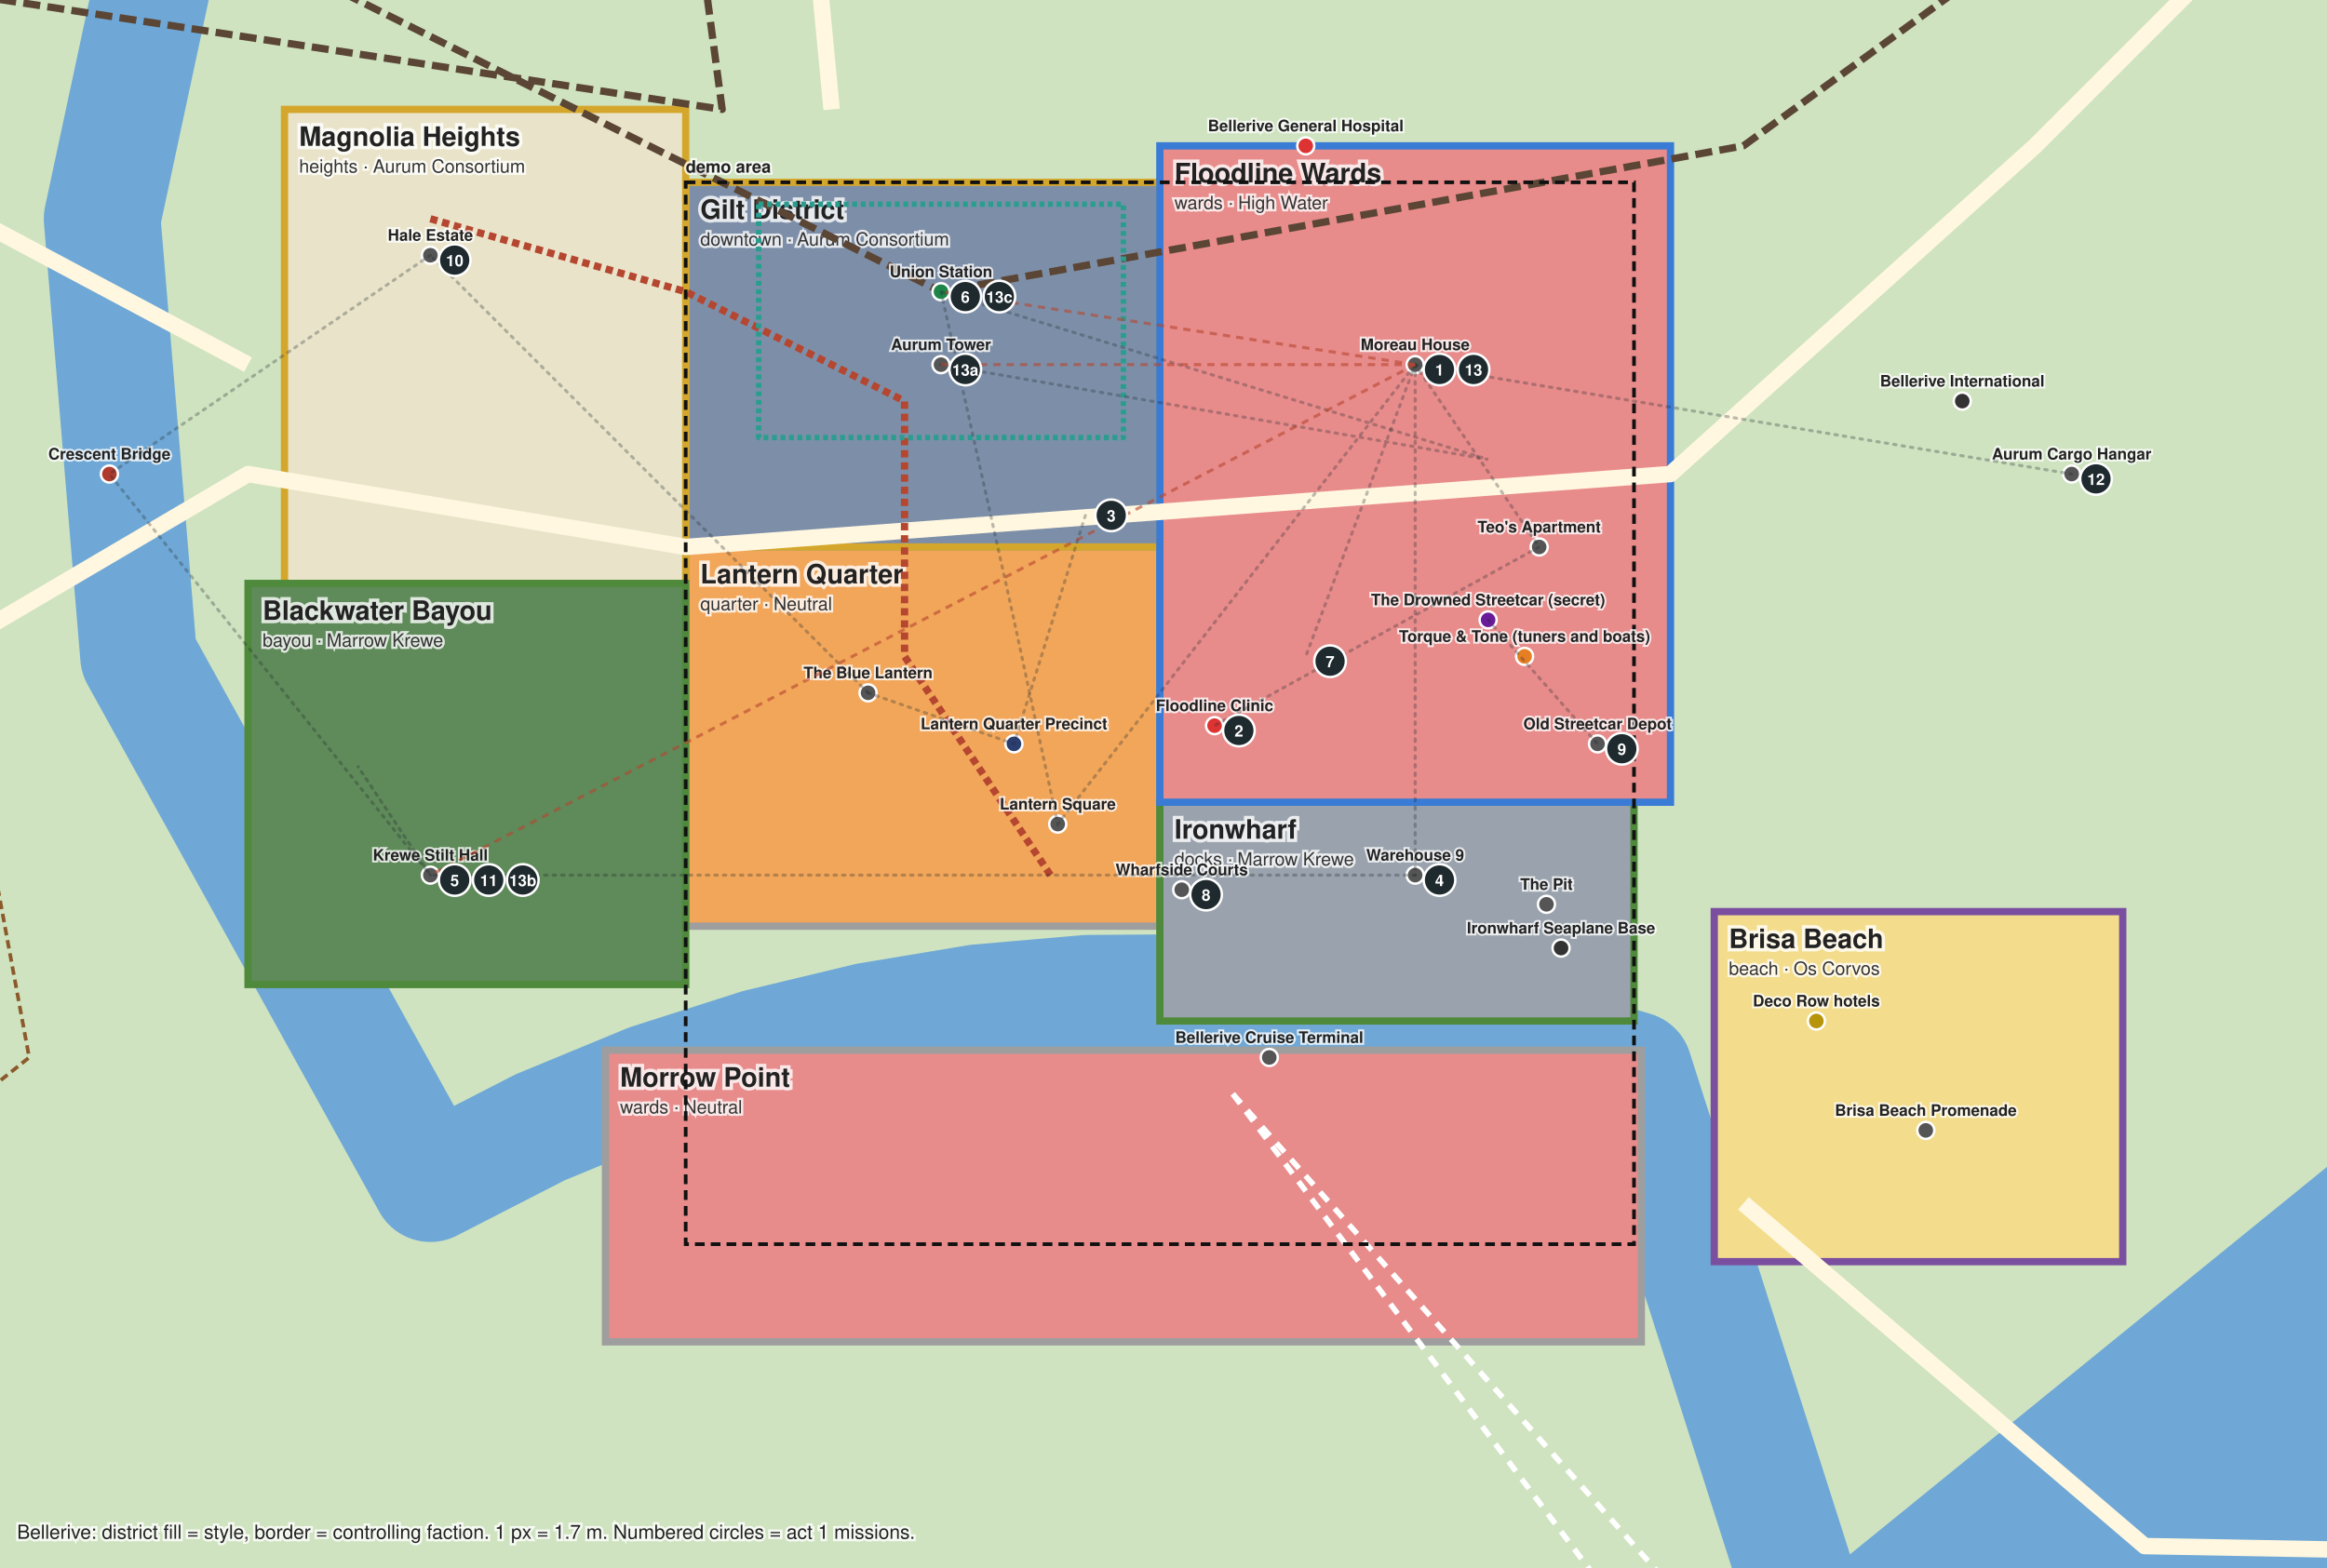
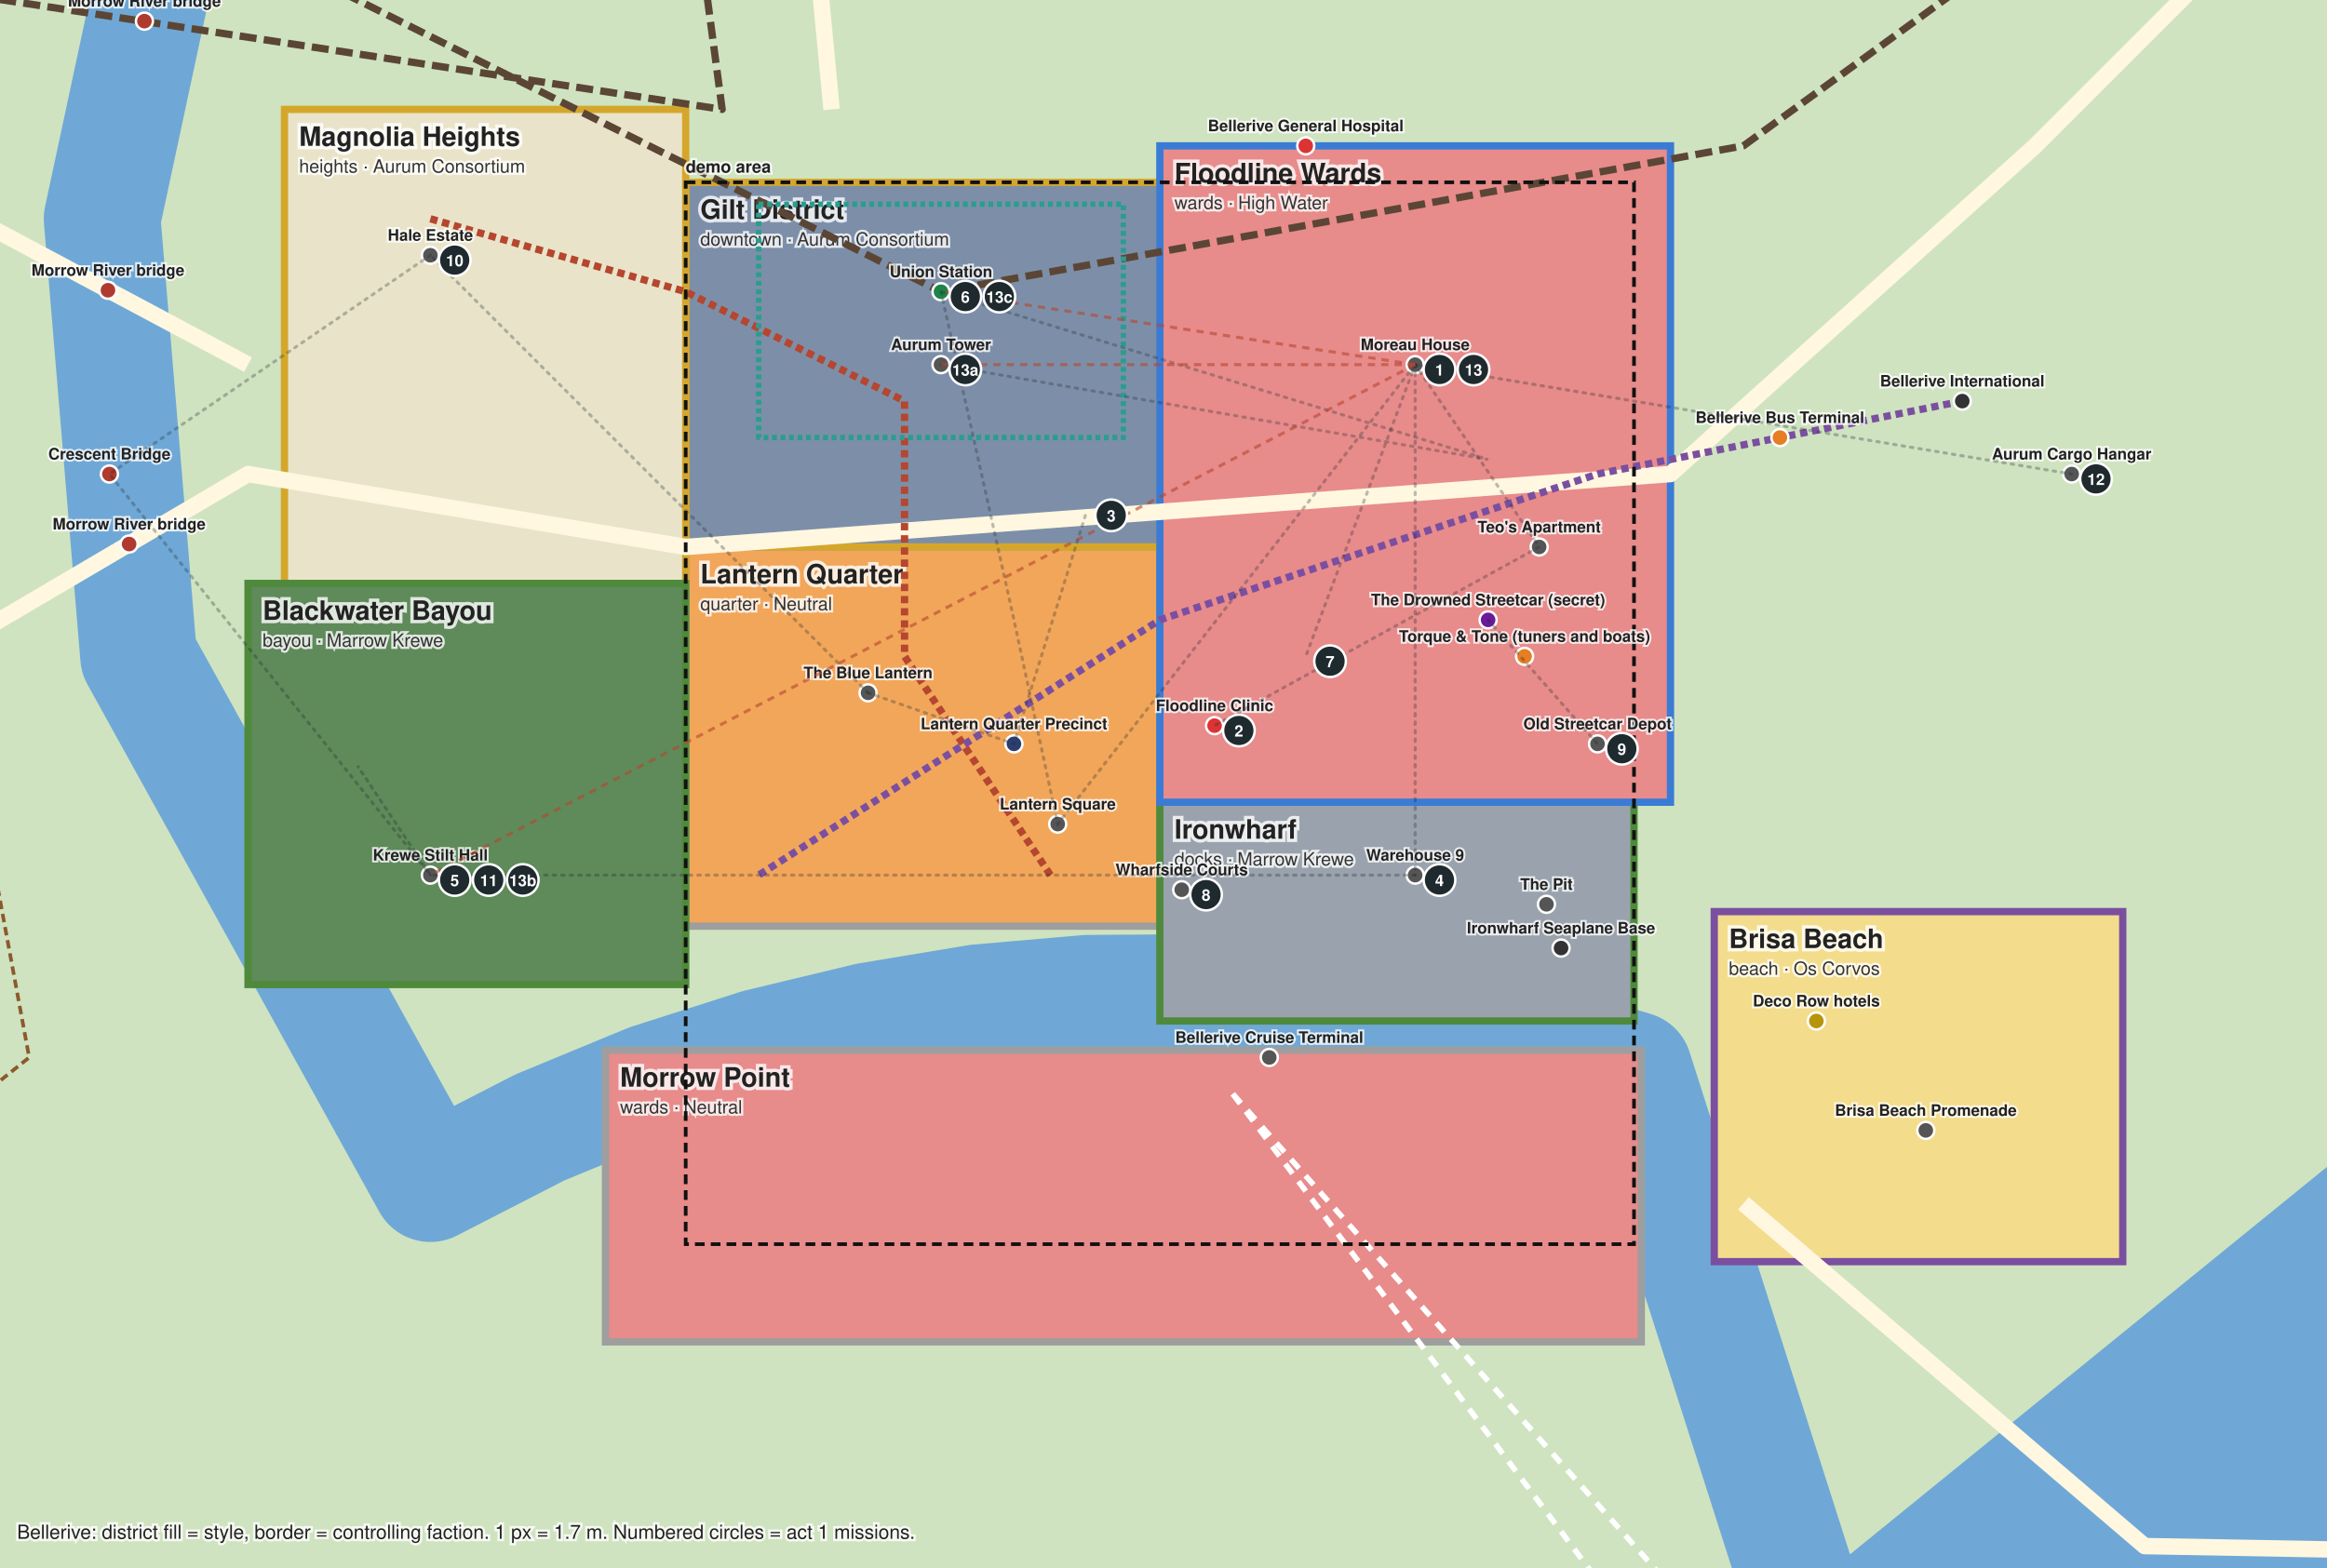
<svg xmlns="http://www.w3.org/2000/svg" viewBox="0 0 1914 1290" width="1914" height="1290">
  <rect width="1914.0" height="1290.0" fill="#cfe3c0" />
  <polygon points="-3126.0,1020.0 -2406.0,900.0 -1686.0,1050.0 -1206.0,1170.0 -726.0,1230.0 -246.0,1290.0 234.0,1350.0 1434.0,1350.0 1914.0,960.0 2214.0,540.0 2634.0,300.0 3114.0,120.0 3474.0,-180.0 3714.0,-660.0 3774.0,-1260.0 3744.0,-1920.0 3834.0,-2040.0 3864.0,-2250.0 3954.0,-2640.0 4074.0,-2820.0 4074.0,1560.0 -3126.0,1560.0" fill="#6fa8d6" />
  <polygon points="3954.0,-2220.0 3894.0,-2130.0 3744.0,-1950.0 3474.0,-1890.0 3114.0,-1872.0 2754.0,-1950.0 2544.0,-2160.0 2634.0,-2400.0 2994.0,-2490.0 3414.0,-2430.0 3774.0,-2310.0" fill="#6fa8d6" />
  <polygon points="834.0,-3840.0 3594.0,-3840.0 3534.0,-3540.0 3114.0,-3360.0 2634.0,-3330.0 2274.0,-3360.0 2034.0,-3312.0 1794.0,-3372.0 1434.0,-3300.0 1074.0,-3420.0 894.0,-3600.0" fill="#6fa8d6" />
  <polygon points="-786.0,-2460.0 -426.0,-2550.0 -126.0,-2430.0 -66.0,-2100.0 -306.0,-1860.0 -546.0,-1830.0 -726.0,-2040.0" fill="#6fa8d6" />
-   <polyline points="1884.0,-3330.0 1764.0,-2940.0 1494.0,-2520.0 1194.0,-2220.0 834.0,-1800.0 534.0,-1320.0 354.0,-960.0 294.0,-660.0 174.0,-240.0 84.0,180.0 114.0,540.0 354.0,973.8 444.0,927.6 534.0,890.4 624.0,861.6 714.0,840.0 804.0,825.0 894.0,817.2 984.0,816.6 1074.0,822.0 1164.0,834.0 1254.0,853.2 1344.0,880.2 1494.0,1350.0" fill="none" stroke="#6fa8d6" stroke-width="96.0" stroke-linejoin="round" />
+   <polyline points="1254.0,-3372.0 1254.0,-2940.0 1224.0,-2580.0 1194.0,-2220.0 834.0,-1800.0 534.0,-1320.0 354.0,-960.0 294.0,-660.0 174.0,-240.0 84.0,180.0 114.0,540.0 354.0,973.8 444.0,927.6 534.0,890.4 624.0,861.6 714.0,840.0 804.0,825.0 894.0,817.2 984.0,816.6 1074.0,822.0 1164.0,834.0 1254.0,853.2 1344.0,880.2 1494.0,1350.0" fill="none" stroke="#6fa8d6" stroke-width="96.0" stroke-linejoin="round" />
  <polyline points="114.0,-3180.0 -66.0,-2880.0 -246.0,-2670.0 -366.0,-2520.0" fill="none" stroke="#6fa8d6" stroke-width="36.0" stroke-linejoin="round" />
  <polyline points="-546.0,-1830.0 -666.0,-1380.0 -846.0,-840.0 -906.0,-240.0 -786.0,480.0 -606.0,1230.0" fill="none" stroke="#6fa8d6" stroke-width="42.0" stroke-linejoin="round" />
  <polyline points="654.0,-3300.0 504.0,-3090.0 354.0,-2850.0 174.0,-2700.0 -156.0,-2775.0" fill="none" stroke="#6fa8d6" stroke-width="14.4" stroke-linejoin="round" />
  <polyline points="474.0,-2340.0 564.0,-2040.0 684.0,-1740.0 744.0,-1656.0" fill="none" stroke="#6fa8d6" stroke-width="14.4" stroke-linejoin="round" />
  <polyline points="-2046.0,450.0 -1566.0,600.0 -1206.0,900.0 -1026.0,1188.0" fill="none" stroke="#6fa8d6" stroke-width="20.4" stroke-linejoin="round" />
-   <polyline points="-486.0,540.0 -426.0,840.0 -246.0,1140.0 -186.0,1296.0" fill="none" stroke="#6fa8d6" stroke-width="18.0" stroke-linejoin="round" />
+   <polyline points="-486.0,540.0 -456.0,840.0 -366.0,1110.0 -336.0,1308.0" fill="none" stroke="#6fa8d6" stroke-width="18.0" stroke-linejoin="round" />
  <polygon points="1944.0,-960.0 2094.0,-990.0 2154.0,-900.0 2064.0,-810.0 1944.0,-840.0" fill="#6fa8d6" />
  <rect x="564.0" y="450.0" width="390.0" height="312.0" fill="#f2a65a" stroke="#9e9e9e" stroke-width="6" data-kind="district" data-id="lantern_quarter" data-phase="1" />
  <text x="576.0" y="480.0" font-size="22" font-weight="800" fill="#222" text-anchor="start" font-family="Helvetica, Arial, sans-serif" paint-order="stroke" stroke="#fff" stroke-width="5.5" stroke-opacity="0.8">Lantern Quarter</text>
  <text x="576.0" y="502.0" font-size="15" font-weight="500" fill="#333" text-anchor="start" font-family="Helvetica, Arial, sans-serif" paint-order="stroke" stroke="#fff" stroke-width="3.8" stroke-opacity="0.8">quarter · Neutral</text>
  <rect x="954.0" y="660.0" width="390.0" height="180.0" fill="#9aa3ad" stroke="#4f8a3c" stroke-width="6" data-kind="district" data-id="ironwharf" data-phase="1" />
  <text x="966.0" y="690.0" font-size="22" font-weight="800" fill="#222" text-anchor="start" font-family="Helvetica, Arial, sans-serif" paint-order="stroke" stroke="#fff" stroke-width="5.5" stroke-opacity="0.8">Ironwharf</text>
  <text x="966.0" y="712.0" font-size="15" font-weight="500" fill="#333" text-anchor="start" font-family="Helvetica, Arial, sans-serif" paint-order="stroke" stroke="#fff" stroke-width="3.8" stroke-opacity="0.8">docks · Marrow Krewe</text>
  <rect x="564.0" y="150.0" width="390.0" height="300.0" fill="#7d8fa8" stroke="#d4a72c" stroke-width="6" data-kind="district" data-id="gilt_district" data-phase="1" />
  <text x="576.0" y="180.0" font-size="22" font-weight="800" fill="#222" text-anchor="start" font-family="Helvetica, Arial, sans-serif" paint-order="stroke" stroke="#fff" stroke-width="5.5" stroke-opacity="0.8">Gilt District</text>
  <text x="576.0" y="202.0" font-size="15" font-weight="500" fill="#333" text-anchor="start" font-family="Helvetica, Arial, sans-serif" paint-order="stroke" stroke="#fff" stroke-width="3.8" stroke-opacity="0.8">downtown · Aurum Consortium</text>
  <rect x="234.0" y="90.0" width="330.0" height="390.0" fill="#e9e4c9" stroke="#d4a72c" stroke-width="6" data-kind="district" data-id="magnolia_heights" data-phase="1" />
  <text x="246.0" y="120.0" font-size="22" font-weight="800" fill="#222" text-anchor="start" font-family="Helvetica, Arial, sans-serif" paint-order="stroke" stroke="#fff" stroke-width="5.5" stroke-opacity="0.8">Magnolia Heights</text>
  <text x="246.0" y="142.0" font-size="15" font-weight="500" fill="#333" text-anchor="start" font-family="Helvetica, Arial, sans-serif" paint-order="stroke" stroke="#fff" stroke-width="3.8" stroke-opacity="0.8">heights · Aurum Consortium</text>
  <rect x="954.0" y="120.0" width="420.0" height="540.0" fill="#e88b8b" stroke="#3a7bd5" stroke-width="6" data-kind="district" data-id="floodline_wards" data-phase="1" />
  <text x="966.0" y="150.0" font-size="22" font-weight="800" fill="#222" text-anchor="start" font-family="Helvetica, Arial, sans-serif" paint-order="stroke" stroke="#fff" stroke-width="5.5" stroke-opacity="0.8">Floodline Wards</text>
  <text x="966.0" y="172.0" font-size="15" font-weight="500" fill="#333" text-anchor="start" font-family="Helvetica, Arial, sans-serif" paint-order="stroke" stroke="#fff" stroke-width="3.8" stroke-opacity="0.8">wards · High Water</text>
  <rect x="204.0" y="480.0" width="360.0" height="330.0" fill="#5f8a5a" stroke="#4f8a3c" stroke-width="6" data-kind="district" data-id="blackwater_bayou" data-phase="1" />
  <text x="216.0" y="510.0" font-size="22" font-weight="800" fill="#222" text-anchor="start" font-family="Helvetica, Arial, sans-serif" paint-order="stroke" stroke="#fff" stroke-width="5.5" stroke-opacity="0.8">Blackwater Bayou</text>
  <text x="216.0" y="532.0" font-size="15" font-weight="500" fill="#333" text-anchor="start" font-family="Helvetica, Arial, sans-serif" paint-order="stroke" stroke="#fff" stroke-width="3.8" stroke-opacity="0.8">bayou · Marrow Krewe</text>
  <rect x="498.0" y="864.0" width="852.0" height="240.0" fill="#e88b8b" stroke="#9e9e9e" stroke-width="6" data-kind="district" data-id="morrow_point" data-phase="1" />
  <text x="510.0" y="894.0" font-size="22" font-weight="800" fill="#222" text-anchor="start" font-family="Helvetica, Arial, sans-serif" paint-order="stroke" stroke="#fff" stroke-width="5.5" stroke-opacity="0.8">Morrow Point</text>
  <text x="510.0" y="916.0" font-size="15" font-weight="500" fill="#333" text-anchor="start" font-family="Helvetica, Arial, sans-serif" paint-order="stroke" stroke="#fff" stroke-width="3.8" stroke-opacity="0.8">wards · Neutral</text>
  <rect x="1410.0" y="750.0" width="336.0" height="288.0" fill="#f3dd8c" stroke="#7b4fa0" stroke-width="6" data-kind="district" data-id="brisa_beach" data-phase="1" />
  <text x="1422.0" y="780.0" font-size="22" font-weight="800" fill="#222" text-anchor="start" font-family="Helvetica, Arial, sans-serif" paint-order="stroke" stroke="#fff" stroke-width="5.5" stroke-opacity="0.8">Brisa Beach</text>
  <text x="1422.0" y="802.0" font-size="15" font-weight="500" fill="#333" text-anchor="start" font-family="Helvetica, Arial, sans-serif" paint-order="stroke" stroke="#fff" stroke-width="3.8" stroke-opacity="0.8">beach · Os Corvos</text>
  <polyline points="-3126.0,900.0 -2226.0,720.0 -1446.0,630.0 -966.0,750.0 -306.0,690.0 204.0,390.0 564.0,450.0 1374.0,390.0 1674.0,120.0 2094.0,-300.0 2274.0,-1080.0 2394.0,-1440.0" fill="none" stroke="#fff7e0" stroke-width="13.5" stroke-linejoin="round" />
  <polyline points="-1686.0,-1260.0 -1566.0,-900.0 -1326.0,-600.0 -786.0,-180.0 -246.0,60.0 204.0,300.0" fill="none" stroke="#fff7e0" stroke-width="13.5" stroke-linejoin="round" />
  <polyline points="-1206.0,-2280.0 -906.0,-2610.0 -486.0,-2760.0 -126.0,-2880.0 294.0,-2940.0 714.0,-2790.0 1074.0,-2940.0 1314.0,-2910.0" fill="none" stroke="#fff7e0" stroke-width="13.5" stroke-linejoin="round" />
  <polyline points="1824.0,-2280.0 1494.0,-2040.0 1254.0,-1860.0 954.0,-1620.0 744.0,-1140.0 624.0,-540.0 684.0,90.0" fill="none" stroke="#fff7e0" stroke-width="13.5" stroke-linejoin="round" />
  <polyline points="2634.0,-2760.0 2574.0,-2340.0 2454.0,-2100.0 2394.0,-1680.0" fill="none" stroke="#fff7e0" stroke-width="13.5" stroke-linejoin="round" />
  <polyline points="2634.0,-2760.0 3114.0,-2700.0 3534.0,-2550.0 3804.0,-2340.0 3726.0,-1890.0" fill="none" stroke="#fff7e0" stroke-width="13.5" stroke-linejoin="round" />
  <polyline points="2544.0,-3180.0 2694.0,-3330.0 2694.0,-3840.0" fill="none" stroke="#fff7e0" stroke-width="13.5" stroke-linejoin="round" />
-   <polyline points="-1086.0,-1860.0 -786.0,-1788.0 -546.0,-1812.0 -246.0,-1920.0 -96.0,-2130.0 474.0,-1860.0 954.0,-1620.0" fill="none" stroke="#f3ead2" stroke-width="6.0" stroke-linejoin="round" />
+   <polyline points="-1086.0,-1860.0 -786.0,-1788.0 -546.0,-1812.0 -306.0,-1788.0 -126.0,-1890.0 -6.0,-2040.0 474.0,-1860.0 954.0,-1620.0" fill="none" stroke="#f3ead2" stroke-width="6.0" stroke-linejoin="round" />
  <polyline points="1434.0,990.0 1764.0,1272.0 2094.0,1278.0 2274.0,1284.0 2664.0,1260.0 2934.0,1224.0 3294.0,1200.0 3474.0,1200.0 3684.0,1200.0" fill="none" stroke="#fff7e0" stroke-width="13.5" stroke-linejoin="round" />
  <polyline points="-2316.0,-2040.0 -2226.0,-2430.0 -2346.0,-2880.0" fill="none" stroke="#f3ead2" stroke-width="6.0" stroke-linejoin="round" />
  <polyline points="-786.0,-180.0 -366.0,-900.0 -6.0,-1260.0 744.0,-1140.0" fill="none" stroke="#f3ead2" stroke-width="6.0" stroke-linejoin="round" />
  <polyline points="-966.0,750.0 -666.0,900.0 -306.0,1050.0" fill="none" stroke="#f3ead2" stroke-width="6.0" stroke-linejoin="round" />
  <polyline points="2724.0,-1470.0 2334.0,-1020.0 2094.0,-360.0 1434.0,120.0 774.0,240.0 174.0,-60.0 -366.0,-840.0 -1326.0,-600.0 -1686.0,-1560.0" fill="none" stroke="#5b4636" stroke-width="6.0" stroke-linejoin="round" stroke-dasharray="14 6" />
  <polyline points="1434.0,-2880.0 1314.0,-2220.0 1014.0,-1740.0 654.0,-1080.0 534.0,-360.0 594.0,90.0 -786.0,-120.0 -1326.0,-600.0 -1746.0,-1680.0 -2226.0,-2640.0" fill="none" stroke="#5b4636" stroke-width="6.0" stroke-linejoin="round" stroke-dasharray="14 6" />
  <polyline points="1944.0,-2970.0 2334.0,-2520.0 2454.0,-2040.0 2724.0,-1470.0" fill="none" stroke="#5b4636" stroke-width="6.0" stroke-linejoin="round" stroke-dasharray="14 6" />
  <polyline points="864.0,720.0 744.0,540.0 744.0,330.0 564.0,240.0 354.0,180.0" fill="none" stroke="#b5462f" stroke-width="6.0" stroke-linejoin="round" stroke-dasharray="6 4" />
  <polyline points="624.0,168.0 924.0,168.0 924.0,360.0 624.0,360.0 624.0,168.0" fill="none" stroke="#2a9d8f" stroke-width="4.5" stroke-linejoin="round" stroke-dasharray="4 3" />
  <polyline points="2454.0,-1620.0 2724.0,-1470.0 3054.0,-1260.0 3414.0,-960.0" fill="none" stroke="#7b4fa0" stroke-width="6.0" stroke-linejoin="round" stroke-dasharray="6 4" />
  <polyline points="3414.0,-1770.0 3054.0,-1560.0 2814.0,-1260.0 2574.0,-780.0" fill="none" stroke="#7b4fa0" stroke-width="6.0" stroke-linejoin="round" stroke-dasharray="6 4" />
  <polyline points="3324.0,-1620.0 3414.0,-1260.0 3504.0,-900.0" fill="none" stroke="#c0392b" stroke-width="4.5" stroke-linejoin="round" stroke-dasharray="2 3" />
  <polyline points="1734.0,-3270.0 2094.0,-3270.0 2094.0,-3120.0 1734.0,-3120.0 1734.0,-3270.0" fill="none" stroke="#2a9d8f" stroke-width="4.5" stroke-linejoin="round" stroke-dasharray="4 3" />
  <polyline points="1884.0,-3240.0 1944.0,-2940.0 1974.0,-2670.0" fill="none" stroke="#b5462f" stroke-width="6.0" stroke-linejoin="round" stroke-dasharray="6 4" />
  <polyline points="-1776.0,-2250.0 -1776.0,-1590.0" fill="none" stroke="#7b4fa0" stroke-width="6.0" stroke-linejoin="round" stroke-dasharray="6 4" />
  <polyline points="-1896.0,-2280.0 -1896.0,-1560.0 -2136.0,-2040.0" fill="none" stroke="#e67e22" stroke-width="4.5" stroke-linejoin="round" stroke-dasharray="8 4" />
  <polyline points="1014.0,900.0 1374.0,1380.0 2274.0,1440.0 3414.0,1290.0" fill="none" stroke="#ffffff" stroke-width="4.5" stroke-linejoin="round" stroke-dasharray="10 8" />
  <polyline points="1014.0,900.0 1494.0,1440.0 2574.0,1530.0 4074.0,1500.0" fill="none" stroke="#ffffff" stroke-width="4.5" stroke-linejoin="round" stroke-dasharray="10 8" />
  <polyline points="2994.0,-1860.0 3234.0,-2160.0 3534.0,-2430.0" fill="none" stroke="#ffffff" stroke-width="4.5" stroke-linejoin="round" stroke-dasharray="10 8" />
  <polyline points="2034.0,-3330.0 2754.0,-3480.0 3414.0,-3240.0" fill="none" stroke="#ffffff" stroke-width="4.5" stroke-linejoin="round" stroke-dasharray="10 8" />
  <polyline points="-1656.0,-2040.0 -1026.0,-2640.0 -246.0,-3240.0 234.0,-3420.0 -366.0,-2700.0 -1656.0,-2040.0" fill="none" stroke="#5dade2" stroke-width="3.0" stroke-linejoin="round" stroke-dasharray="6 6" />
+   <polyline points="1614.0,330.0 1314.0,390.0 954.0,510.0 624.0,720.0" fill="none" stroke="#7b4fa0" stroke-width="6.0" stroke-linejoin="round" stroke-dasharray="6 4" />
+   <polyline points="2814.0,-1788.0 3114.0,-1800.0 3414.0,-1788.0" fill="none" stroke="#b5462f" stroke-width="6.0" stroke-linejoin="round" stroke-dasharray="6 4" />
  <polyline points="294.0,-2940.0 384.0,-3048.0 264.0,-3132.0 366.0,-3228.0 258.0,-3312.0 234.0,-3408.0" fill="none" stroke="#f3ead2" stroke-width="3.75" stroke-linejoin="round" />
  <polyline points="234.0,-3408.0 354.0,-3480.0 474.0,-3564.0" fill="none" stroke="#8b5a2b" stroke-width="3.0" stroke-linejoin="round" stroke-dasharray="7 4" />
  <polyline points="-486.0,-2760.0 -576.0,-3000.0 -546.0,-3240.0 -426.0,-3420.0 -246.0,-3288.0" fill="none" stroke="#6b3e1e" stroke-width="2.4" stroke-linejoin="round" stroke-dasharray="2 3" />
  <polyline points="-126.0,-2880.0 -216.0,-3060.0 -306.0,-3180.0 -246.0,-3288.0" fill="none" stroke="#6b3e1e" stroke-width="2.4" stroke-linejoin="round" stroke-dasharray="2 3" />
-   <polyline points="714.0,-2790.0 804.0,-3030.0 954.0,-3180.0 1074.0,-3300.0 1254.0,-3240.0 1314.0,-3210.0" fill="none" stroke="#6b3e1e" stroke-width="2.4" stroke-linejoin="round" stroke-dasharray="2 3" />
+   <polyline points="714.0,-2790.0 804.0,-3030.0 954.0,-3180.0 1074.0,-3300.0 1224.0,-3240.0 1314.0,-3210.0" fill="none" stroke="#6b3e1e" stroke-width="2.4" stroke-linejoin="round" stroke-dasharray="2 3" />
  <polyline points="714.0,-2790.0 864.0,-2520.0 1014.0,-2310.0 1254.0,-2100.0 1494.0,-1980.0" fill="none" stroke="#8b5a2b" stroke-width="3.0" stroke-linejoin="round" stroke-dasharray="7 4" />
  <polyline points="954.0,-1620.0 744.0,-1890.0 654.0,-2250.0 414.0,-2040.0 474.0,-1860.0" fill="none" stroke="#8b5a2b" stroke-width="3.0" stroke-linejoin="round" stroke-dasharray="7 4" />
-   <polyline points="-786.0,-1788.0 -846.0,-2040.0 -876.0,-2280.0 -756.0,-2520.0 -426.0,-2610.0 -126.0,-2520.0 -6.0,-2340.0 -36.0,-2190.0 -96.0,-2130.0" fill="none" stroke="#f3ead2" stroke-width="3.75" stroke-linejoin="round" />
+   <polyline points="-786.0,-1788.0 -846.0,-2040.0 -876.0,-2280.0 -756.0,-2520.0 -426.0,-2610.0 -126.0,-2520.0 -6.0,-2340.0 -36.0,-2190.0 -36.0,-2130.0 -6.0,-2040.0" fill="none" stroke="#f3ead2" stroke-width="3.75" stroke-linejoin="round" />
  <polyline points="-1326.0,-600.0 -1746.0,-630.0 -2166.0,-690.0 -2586.0,-720.0" fill="none" stroke="#8b5a2b" stroke-width="3.0" stroke-linejoin="round" stroke-dasharray="7 4" />
  <polyline points="-1326.0,-570.0 -1506.0,-240.0 -1746.0,0.0 -2226.0,-300.0 -2586.0,-720.0" fill="none" stroke="#8b5a2b" stroke-width="3.0" stroke-linejoin="round" stroke-dasharray="7 4" />
  <polyline points="-2106.0,-1260.0 -2256.0,-1140.0 -2406.0,-1020.0 -2586.0,-720.0" fill="none" stroke="#8b5a2b" stroke-width="3.0" stroke-linejoin="round" stroke-dasharray="7 4" />
  <polyline points="-2346.0,-2880.0 -2586.0,-3060.0 -2766.0,-3240.0" fill="none" stroke="#8b5a2b" stroke-width="3.0" stroke-linejoin="round" stroke-dasharray="7 4" />
  <polyline points="-2226.0,-2430.0 -1926.0,-2940.0 -1746.0,-3060.0 -1446.0,-2820.0 -1176.0,-2340.0" fill="none" stroke="#8b5a2b" stroke-width="3.0" stroke-linejoin="round" stroke-dasharray="7 4" />
  <polyline points="-1566.0,-900.0 -1236.0,-1050.0 -906.0,-1140.0 -846.0,-1500.0 -936.0,-1710.0 -1086.0,-1860.0" fill="none" stroke="#f3ead2" stroke-width="3.75" stroke-linejoin="round" />
  <polyline points="-606.0,-1320.0 -366.0,-1260.0 -366.0,-900.0" fill="none" stroke="#f3ead2" stroke-width="3.75" stroke-linejoin="round" />
  <polyline points="-366.0,-900.0 -6.0,-900.0 -6.0,-480.0 -186.0,-480.0" fill="none" stroke="#f3ead2" stroke-width="3.75" stroke-linejoin="round" />
  <polyline points="-966.0,780.0 -1326.0,540.0 -1686.0,360.0 -2046.0,450.0" fill="none" stroke="#8b5a2b" stroke-width="3.0" stroke-linejoin="round" stroke-dasharray="7 4" />
  <polyline points="-306.0,1050.0 -126.0,990.0 24.0,870.0 -6.0,708.0" fill="none" stroke="#8b5a2b" stroke-width="3.0" stroke-linejoin="round" stroke-dasharray="7 4" />
  <polyline points="1974.0,-420.0 1734.0,-660.0 1554.0,-960.0 1794.0,-1320.0 2274.0,-1080.0" fill="none" stroke="#f3ead2" stroke-width="3.75" stroke-linejoin="round" />
  <polyline points="1974.0,-420.0 2094.0,-300.0" fill="none" stroke="#f3ead2" stroke-width="3.75" stroke-linejoin="round" />
  <polyline points="3804.0,-2340.0 3864.0,-2460.0 3906.0,-2550.0" fill="none" stroke="#6b3e1e" stroke-width="2.4" stroke-linejoin="round" stroke-dasharray="2 3" />
  <polyline points="2634.0,-2760.0 2934.0,-2940.0 3234.0,-3090.0 3474.0,-3180.0" fill="none" stroke="#f3ead2" stroke-width="3.75" stroke-linejoin="round" />
  <polyline points="3084.0,-3018.0 3114.0,-2820.0" fill="none" stroke="#8b5a2b" stroke-width="3.0" stroke-linejoin="round" stroke-dasharray="7 4" />
  <rect x="564.0" y="150.0" width="780.0" height="873.6" fill="none" stroke="#111" stroke-width="3" stroke-dasharray="8 5" />
  <text x="564.0" y="142.0" font-size="14" font-weight="700" fill="#222" text-anchor="start" font-family="Helvetica, Arial, sans-serif" paint-order="stroke" stroke="#fff" stroke-width="3.5" stroke-opacity="0.8">demo area</text>
  <circle cx="834.0" cy="612.0" r="7" fill="#2c3e70" stroke="#fff" stroke-width="2" data-kind="landmark" data-id="bpd_lantern" data-phase="1" />
  <text x="834.0" y="600.0" font-size="13" font-weight="600" fill="#222" text-anchor="middle" font-family="Helvetica, Arial, sans-serif" paint-order="stroke" stroke="#fff" stroke-width="3.2" stroke-opacity="0.8">Lantern Quarter Precinct</text>
  <circle cx="870.0" cy="678.0" r="7" fill="#555" stroke="#fff" stroke-width="2" data-kind="landmark" data-id="lantern_square" data-phase="1" />
  <text x="870.0" y="666.0" font-size="13" font-weight="600" fill="#222" text-anchor="middle" font-family="Helvetica, Arial, sans-serif" paint-order="stroke" stroke="#fff" stroke-width="3.2" stroke-opacity="0.8">Lantern Square</text>
  <circle cx="999.0" cy="597.0" r="7" fill="#d33" stroke="#fff" stroke-width="2" data-kind="landmark" data-id="floodline_clinic" data-phase="1" />
  <text x="999.0" y="585.0" font-size="13" font-weight="600" fill="#222" text-anchor="middle" font-family="Helvetica, Arial, sans-serif" paint-order="stroke" stroke="#fff" stroke-width="3.2" stroke-opacity="0.8">Floodline Clinic</text>
  <circle cx="972.0" cy="732.0" r="7" fill="#555" stroke="#fff" stroke-width="2" data-kind="landmark" data-id="wharfside_courts" data-phase="1" />
  <text x="972.0" y="720.0" font-size="13" font-weight="600" fill="#222" text-anchor="middle" font-family="Helvetica, Arial, sans-serif" paint-order="stroke" stroke="#fff" stroke-width="3.2" stroke-opacity="0.8">Wharfside Courts</text>
  <circle cx="774.0" cy="300.0" r="7" fill="#555" stroke="#fff" stroke-width="2" data-kind="landmark" data-id="aurum_tower" data-phase="1" />
  <text x="774.0" y="288.0" font-size="13" font-weight="600" fill="#222" text-anchor="middle" font-family="Helvetica, Arial, sans-serif" paint-order="stroke" stroke="#fff" stroke-width="3.2" stroke-opacity="0.8">Aurum Tower</text>
  <circle cx="774.0" cy="240.0" r="7" fill="#1e8449" stroke="#fff" stroke-width="2" data-kind="landmark" data-id="union_station" data-phase="1" />
  <text x="774.0" y="228.0" font-size="13" font-weight="600" fill="#222" text-anchor="middle" font-family="Helvetica, Arial, sans-serif" paint-order="stroke" stroke="#fff" stroke-width="3.2" stroke-opacity="0.8">Union Station</text>
  <circle cx="90.0" cy="390.0" r="7" fill="#b03a2e" stroke="#fff" stroke-width="2" data-kind="landmark" data-id="crescent_bridge" data-phase="1" />
  <text x="90.0" y="378.0" font-size="13" font-weight="600" fill="#222" text-anchor="middle" font-family="Helvetica, Arial, sans-serif" paint-order="stroke" stroke="#fff" stroke-width="3.2" stroke-opacity="0.8">Crescent Bridge</text>
  <circle cx="354.0" cy="720.0" r="7" fill="#555" stroke="#fff" stroke-width="2" data-kind="landmark" data-id="krewe_hall" data-phase="1" />
  <text x="354.0" y="708.0" font-size="13" font-weight="600" fill="#222" text-anchor="middle" font-family="Helvetica, Arial, sans-serif" paint-order="stroke" stroke="#fff" stroke-width="3.2" stroke-opacity="0.8">Krewe Stilt Hall</text>
  <circle cx="1164.0" cy="300.0" r="7" fill="#555" stroke="#fff" stroke-width="2" data-kind="landmark" data-id="moreau_house" data-phase="1" />
  <text x="1164.0" y="288.0" font-size="13" font-weight="600" fill="#222" text-anchor="middle" font-family="Helvetica, Arial, sans-serif" paint-order="stroke" stroke="#fff" stroke-width="3.2" stroke-opacity="0.8">Moreau House</text>
  <circle cx="1266.0" cy="450.0" r="7" fill="#555" stroke="#fff" stroke-width="2" data-kind="landmark" data-id="teo_apartment" data-phase="1" />
  <text x="1266.0" y="438.0" font-size="13" font-weight="600" fill="#222" text-anchor="middle" font-family="Helvetica, Arial, sans-serif" paint-order="stroke" stroke="#fff" stroke-width="3.2" stroke-opacity="0.8">Teo's Apartment</text>
  <circle cx="714.0" cy="570.0" r="7" fill="#555" stroke="#fff" stroke-width="2" data-kind="landmark" data-id="blue_lantern" data-phase="1" />
  <text x="714.0" y="558.0" font-size="13" font-weight="600" fill="#222" text-anchor="middle" font-family="Helvetica, Arial, sans-serif" paint-order="stroke" stroke="#fff" stroke-width="3.2" stroke-opacity="0.8">The Blue Lantern</text>
  <circle cx="1164.0" cy="720.0" r="7" fill="#555" stroke="#fff" stroke-width="2" data-kind="landmark" data-id="warehouse_9" data-phase="1" />
  <text x="1164.0" y="708.0" font-size="13" font-weight="600" fill="#222" text-anchor="middle" font-family="Helvetica, Arial, sans-serif" paint-order="stroke" stroke="#fff" stroke-width="3.2" stroke-opacity="0.8">Warehouse 9</text>
  <circle cx="1272.0" cy="744.0" r="7" fill="#555" stroke="#fff" stroke-width="2" data-kind="landmark" data-id="the_pit" data-phase="1" />
  <text x="1272.0" y="732.0" font-size="13" font-weight="600" fill="#222" text-anchor="middle" font-family="Helvetica, Arial, sans-serif" paint-order="stroke" stroke="#fff" stroke-width="3.2" stroke-opacity="0.8">The Pit</text>
  <circle cx="354.0" cy="210.0" r="7" fill="#555" stroke="#fff" stroke-width="2" data-kind="landmark" data-id="hale_estate" data-phase="1" />
  <text x="354.0" y="198.0" font-size="13" font-weight="600" fill="#222" text-anchor="middle" font-family="Helvetica, Arial, sans-serif" paint-order="stroke" stroke="#fff" stroke-width="3.2" stroke-opacity="0.8">Hale Estate</text>
  <circle cx="1314.0" cy="612.0" r="7" fill="#555" stroke="#fff" stroke-width="2" data-kind="landmark" data-id="streetcar_depot" data-phase="1" />
  <text x="1314.0" y="600.0" font-size="13" font-weight="600" fill="#222" text-anchor="middle" font-family="Helvetica, Arial, sans-serif" paint-order="stroke" stroke="#fff" stroke-width="3.2" stroke-opacity="0.8">Old Streetcar Depot</text>
  <circle cx="1704.0" cy="390.0" r="7" fill="#555" stroke="#fff" stroke-width="2" data-kind="landmark" data-id="aurum_hangar" data-phase="1" />
  <text x="1704.0" y="378.0" font-size="13" font-weight="600" fill="#222" text-anchor="middle" font-family="Helvetica, Arial, sans-serif" paint-order="stroke" stroke="#fff" stroke-width="3.2" stroke-opacity="0.8">Aurum Cargo Hangar</text>
  <circle cx="1614.0" cy="330.0" r="7" fill="#333" stroke="#fff" stroke-width="2" data-kind="landmark" data-id="bellerive_airport" data-phase="1" />
  <text x="1614.0" y="318.0" font-size="13" font-weight="600" fill="#222" text-anchor="middle" font-family="Helvetica, Arial, sans-serif" paint-order="stroke" stroke="#fff" stroke-width="3.2" stroke-opacity="0.8">Bellerive International</text>
  <circle cx="1224.0" cy="510.0" r="7" fill="#6a1b9a" stroke="#fff" stroke-width="2" data-kind="landmark" data-id="drowned_streetcar" data-phase="1" />
  <text x="1224.0" y="498.0" font-size="13" font-weight="600" fill="#222" text-anchor="middle" font-family="Helvetica, Arial, sans-serif" paint-order="stroke" stroke="#fff" stroke-width="3.2" stroke-opacity="0.8">The Drowned Streetcar (secret)</text>
  <circle cx="1584.0" cy="930.0" r="7" fill="#555" stroke="#fff" stroke-width="2" data-kind="landmark" data-id="brisa_promenade" data-phase="1" />
  <text x="1584.0" y="918.0" font-size="13" font-weight="600" fill="#222" text-anchor="middle" font-family="Helvetica, Arial, sans-serif" paint-order="stroke" stroke="#fff" stroke-width="3.2" stroke-opacity="0.8">Brisa Beach Promenade</text>
  <circle cx="1494.0" cy="840.0" r="7" fill="#b7950b" stroke="#fff" stroke-width="2" data-kind="landmark" data-id="deco_row" data-phase="1" />
  <text x="1494.0" y="828.0" font-size="13" font-weight="600" fill="#222" text-anchor="middle" font-family="Helvetica, Arial, sans-serif" paint-order="stroke" stroke="#fff" stroke-width="3.2" stroke-opacity="0.8">Deco Row hotels</text>
  <circle cx="1044.0" cy="870.0" r="7" fill="#555" stroke="#fff" stroke-width="2" data-kind="landmark" data-id="cruise_terminal" data-phase="1" />
  <text x="1044.0" y="858.0" font-size="13" font-weight="600" fill="#222" text-anchor="middle" font-family="Helvetica, Arial, sans-serif" paint-order="stroke" stroke="#fff" stroke-width="3.2" stroke-opacity="0.8">Bellerive Cruise Terminal</text>
  <circle cx="1284.0" cy="780.0" r="7" fill="#333" stroke="#fff" stroke-width="2" data-kind="landmark" data-id="seaplane_base" data-phase="1" />
  <text x="1284.0" y="768.0" font-size="13" font-weight="600" fill="#222" text-anchor="middle" font-family="Helvetica, Arial, sans-serif" paint-order="stroke" stroke="#fff" stroke-width="3.2" stroke-opacity="0.8">Ironwharf Seaplane Base</text>
  <circle cx="1074.0" cy="120.0" r="7" fill="#d33" stroke="#fff" stroke-width="2" data-kind="landmark" data-id="bellerive_general" data-phase="1" />
  <text x="1074.0" y="108.0" font-size="13" font-weight="600" fill="#222" text-anchor="middle" font-family="Helvetica, Arial, sans-serif" paint-order="stroke" stroke="#fff" stroke-width="3.2" stroke-opacity="0.8">Bellerive General Hospital</text>
  <circle cx="1254.0" cy="540.0" r="7" fill="#e67e22" stroke="#fff" stroke-width="2" data-kind="landmark" data-id="torque_tone_bellerive" data-phase="1" />
  <text x="1254.0" y="528.0" font-size="13" font-weight="600" fill="#222" text-anchor="middle" font-family="Helvetica, Arial, sans-serif" paint-order="stroke" stroke="#fff" stroke-width="3.2" stroke-opacity="0.8">Torque &amp; Tone (tuners and boats)</text>
+   <circle cx="1464.0" cy="360.0" r="7" fill="#e67e22" stroke="#fff" stroke-width="2" data-kind="landmark" data-id="bellerive_bus_terminal" data-phase="1" />
+   <text x="1464.0" y="348.0" font-size="13" font-weight="600" fill="#222" text-anchor="middle" font-family="Helvetica, Arial, sans-serif" paint-order="stroke" stroke="#fff" stroke-width="3.2" stroke-opacity="0.8">Bellerive Bus Terminal</text>
+   <circle cx="106.2" cy="447.6" r="7" fill="#b03a2e" stroke="#fff" stroke-width="2" data-kind="landmark" data-id="route_1_morrow_bridge" data-phase="1" />
+   <text x="106.2" y="435.6" font-size="13" font-weight="600" fill="#222" text-anchor="middle" font-family="Helvetica, Arial, sans-serif" paint-order="stroke" stroke="#fff" stroke-width="3.2" stroke-opacity="0.8">Morrow River bridge</text>
+   <circle cx="88.8" cy="238.8" r="7" fill="#b03a2e" stroke="#fff" stroke-width="2" data-kind="landmark" data-id="route_40_morrow_bridge" data-phase="1" />
+   <text x="88.8" y="226.8" font-size="13" font-weight="600" fill="#222" text-anchor="middle" font-family="Helvetica, Arial, sans-serif" paint-order="stroke" stroke="#fff" stroke-width="3.2" stroke-opacity="0.8">Morrow River bridge</text>
+   <circle cx="118.8" cy="17.4" r="7" fill="#b03a2e" stroke="#fff" stroke-width="2" data-kind="landmark" data-id="freight_line_morrow_bridge" data-phase="1" />
+   <text x="118.8" y="5.4" font-size="13" font-weight="600" fill="#222" text-anchor="middle" font-family="Helvetica, Arial, sans-serif" paint-order="stroke" stroke="#fff" stroke-width="3.2" stroke-opacity="0.8">Morrow River bridge</text>
  <polyline points="774.0,240.0 834.0,510.0 870.0,678.0 1164.0,300.0" fill="none" stroke="#1f2a2e" stroke-opacity="0.3" stroke-width="2.5" stroke-dasharray="2 5" stroke-linecap="round" />
  <polyline points="1164.0,300.0 1266.0,450.0 999.0,597.0" fill="none" stroke="#1f2a2e" stroke-opacity="0.3" stroke-width="2.5" stroke-dasharray="2 5" stroke-linecap="round" />
  <polyline points="714.0,570.0 834.0,612.0 894.0,420.0" fill="none" stroke="#1f2a2e" stroke-opacity="0.3" stroke-width="2.5" stroke-dasharray="2 5" stroke-linecap="round" />
  <polyline points="1164.0,300.0 1164.0,720.0" fill="none" stroke="#1f2a2e" stroke-opacity="0.3" stroke-width="2.5" stroke-dasharray="2 5" stroke-linecap="round" />
  <polyline points="1164.0,720.0 354.0,720.0 294.0,630.0 354.0,720.0" fill="none" stroke="#1f2a2e" stroke-opacity="0.3" stroke-width="2.5" stroke-dasharray="2 5" stroke-linecap="round" />
  <polyline points="774.0,300.0 1224.0,378.0 774.0,240.0" fill="none" stroke="#1f2a2e" stroke-opacity="0.3" stroke-width="2.5" stroke-dasharray="2 5" stroke-linecap="round" />
  <polyline points="1164.0,300.0 1074.0,540.0" fill="none" stroke="#1f2a2e" stroke-opacity="0.3" stroke-width="2.5" stroke-dasharray="2 5" stroke-linecap="round" />
  <polyline points="1224.0,510.0 1314.0,612.0" fill="none" stroke="#1f2a2e" stroke-opacity="0.3" stroke-width="2.5" stroke-dasharray="2 5" stroke-linecap="round" />
  <polyline points="714.0,570.0 354.0,210.0" fill="none" stroke="#1f2a2e" stroke-opacity="0.3" stroke-width="2.5" stroke-dasharray="2 5" stroke-linecap="round" />
  <polyline points="354.0,210.0 90.0,390.0 354.0,720.0" fill="none" stroke="#1f2a2e" stroke-opacity="0.3" stroke-width="2.5" stroke-dasharray="2 5" stroke-linecap="round" />
  <polyline points="1164.0,300.0 1704.0,390.0" fill="none" stroke="#1f2a2e" stroke-opacity="0.3" stroke-width="2.5" stroke-dasharray="2 5" stroke-linecap="round" />
  <polyline points="1164.0,300.0 774.0,300.0" fill="none" stroke="#b5462f" stroke-opacity="0.6" stroke-width="2.5" stroke-dasharray="6 5" />
  <polyline points="1164.0,300.0 354.0,720.0" fill="none" stroke="#b5462f" stroke-opacity="0.6" stroke-width="2.5" stroke-dasharray="6 5" />
  <polyline points="1164.0,300.0 774.0,240.0" fill="none" stroke="#b5462f" stroke-opacity="0.6" stroke-width="2.5" stroke-dasharray="6 5" />
  <g data-kind="mission" data-id="m01_homecoming" data-phase="1">
    <circle cx="1184.0" cy="304.0" r="13" fill="#1f2a2e" stroke="#fff" stroke-width="2" />
    <text x="1184.0" y="309.0" font-size="13" font-weight="700" fill="#fff" text-anchor="middle" font-family="Helvetica, Arial, sans-serif">1</text>
  </g>
  <g data-kind="mission" data-id="m02_empty_rooms" data-phase="1">
    <circle cx="1019.0" cy="601.0" r="13" fill="#1f2a2e" stroke="#fff" stroke-width="2" />
    <text x="1019.0" y="606.0" font-size="13" font-weight="700" fill="#fff" text-anchor="middle" font-family="Helvetica, Arial, sans-serif">2</text>
  </g>
  <g data-kind="mission" data-id="m03_lantern_lights" data-phase="1">
    <circle cx="914.0" cy="424.0" r="13" fill="#1f2a2e" stroke="#fff" stroke-width="2" />
    <text x="914.0" y="429.0" font-size="13" font-weight="700" fill="#fff" text-anchor="middle" font-family="Helvetica, Arial, sans-serif">3</text>
  </g>
  <g data-kind="mission" data-id="m04_wharf_rats" data-phase="1">
    <circle cx="1184.0" cy="724.0" r="13" fill="#1f2a2e" stroke="#fff" stroke-width="2" />
    <text x="1184.0" y="729.0" font-size="13" font-weight="700" fill="#fff" text-anchor="middle" font-family="Helvetica, Arial, sans-serif">4</text>
  </g>
  <g data-kind="mission" data-id="m05_krewe_business" data-phase="1">
    <circle cx="374.0" cy="724.0" r="13" fill="#1f2a2e" stroke="#fff" stroke-width="2" />
    <text x="374.0" y="729.0" font-size="13" font-weight="700" fill="#fff" text-anchor="middle" font-family="Helvetica, Arial, sans-serif">5</text>
  </g>
  <g data-kind="mission" data-id="m06_gilded_invitation" data-phase="1">
    <circle cx="794.0" cy="244.0" r="13" fill="#1f2a2e" stroke="#fff" stroke-width="2" />
    <text x="794.0" y="249.0" font-size="13" font-weight="700" fill="#fff" text-anchor="middle" font-family="Helvetica, Arial, sans-serif">6</text>
  </g>
  <g data-kind="mission" data-id="m07_street_business" data-phase="1">
    <circle cx="1094.0" cy="544.0" r="13" fill="#1f2a2e" stroke="#fff" stroke-width="2" />
    <text x="1094.0" y="549.0" font-size="13" font-weight="700" fill="#fff" text-anchor="middle" font-family="Helvetica, Arial, sans-serif">7</text>
  </g>
  <g data-kind="mission" data-id="m08_hoops" data-phase="1">
    <circle cx="992.0" cy="736.0" r="13" fill="#1f2a2e" stroke="#fff" stroke-width="2" />
    <text x="992.0" y="741.0" font-size="13" font-weight="700" fill="#fff" text-anchor="middle" font-family="Helvetica, Arial, sans-serif">8</text>
  </g>
  <g data-kind="mission" data-id="m09_floodwater" data-phase="1">
    <circle cx="1334.0" cy="616.0" r="13" fill="#1f2a2e" stroke="#fff" stroke-width="2" />
    <text x="1334.0" y="621.0" font-size="13" font-weight="700" fill="#fff" text-anchor="middle" font-family="Helvetica, Arial, sans-serif">9</text>
  </g>
  <g data-kind="mission" data-id="m10_magnolia" data-phase="1">
    <circle cx="374.0" cy="214.0" r="13" fill="#1f2a2e" stroke="#fff" stroke-width="2" />
    <text x="374.0" y="219.0" font-size="13" font-weight="700" fill="#fff" text-anchor="middle" font-family="Helvetica, Arial, sans-serif">10</text>
  </g>
  <g data-kind="mission" data-id="m11_crescent_bridge" data-phase="1">
    <circle cx="402.0" cy="724.0" r="13" fill="#1f2a2e" stroke="#fff" stroke-width="2" />
    <text x="402.0" y="729.0" font-size="13" font-weight="700" fill="#fff" text-anchor="middle" font-family="Helvetica, Arial, sans-serif">11</text>
  </g>
  <g data-kind="mission" data-id="m12_cargo" data-phase="1">
    <circle cx="1724.0" cy="394.0" r="13" fill="#1f2a2e" stroke="#fff" stroke-width="2" />
    <text x="1724.0" y="399.0" font-size="13" font-weight="700" fill="#fff" text-anchor="middle" font-family="Helvetica, Arial, sans-serif">12</text>
  </g>
  <g data-kind="mission" data-id="m13_two_crowns" data-phase="1">
    <circle cx="1212.0" cy="304.0" r="13" fill="#1f2a2e" stroke="#fff" stroke-width="2" />
    <text x="1212.0" y="309.0" font-size="13" font-weight="700" fill="#fff" text-anchor="middle" font-family="Helvetica, Arial, sans-serif">13</text>
  </g>
  <g data-kind="mission" data-id="m13_two_crowns" data-phase="1">
    <circle cx="794.0" cy="304.0" r="13" fill="#1f2a2e" stroke="#fff" stroke-width="2" />
    <text x="794.0" y="309.0" font-size="13" font-weight="700" fill="#fff" text-anchor="middle" font-family="Helvetica, Arial, sans-serif">13a</text>
  </g>
  <g data-kind="mission" data-id="m13_two_crowns" data-phase="1">
    <circle cx="430.0" cy="724.0" r="13" fill="#1f2a2e" stroke="#fff" stroke-width="2" />
    <text x="430.0" y="729.0" font-size="13" font-weight="700" fill="#fff" text-anchor="middle" font-family="Helvetica, Arial, sans-serif">13b</text>
  </g>
  <g data-kind="mission" data-id="m13_two_crowns" data-phase="1">
    <circle cx="822.0" cy="244.0" r="13" fill="#1f2a2e" stroke="#fff" stroke-width="2" />
    <text x="822.0" y="249.0" font-size="13" font-weight="700" fill="#fff" text-anchor="middle" font-family="Helvetica, Arial, sans-serif">13c</text>
  </g>
  <text x="14.0" y="1266.0" font-size="16" font-weight="500" fill="#222" text-anchor="start" font-family="Helvetica, Arial, sans-serif" paint-order="stroke" stroke="#fff" stroke-width="4.0" stroke-opacity="0.8">Bellerive: district fill = style, border = controlling faction. 1 px = 1.7 m. Numbered circles = act 1 missions.</text>
</svg>
